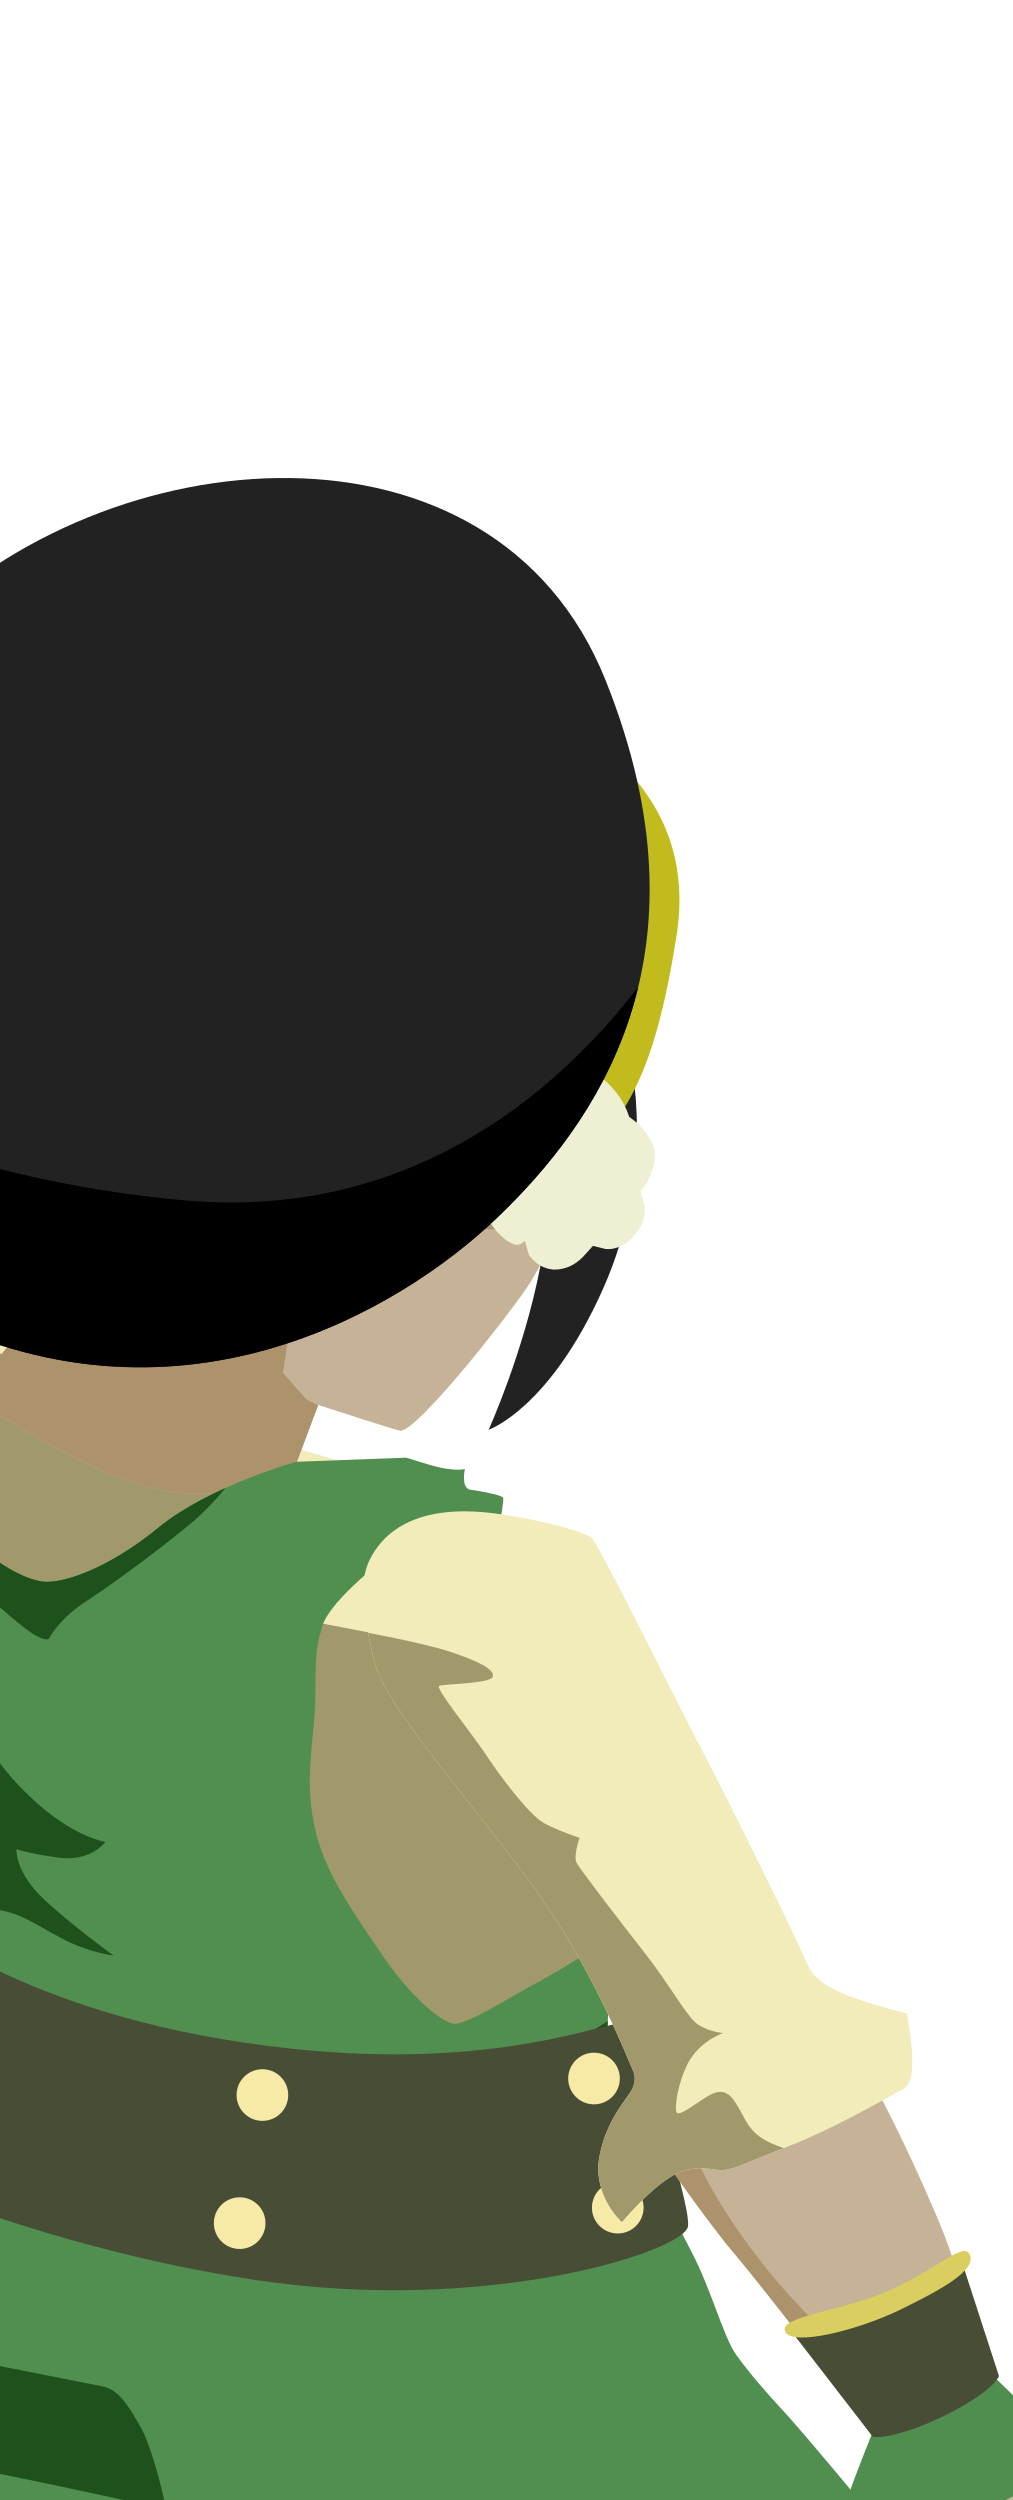
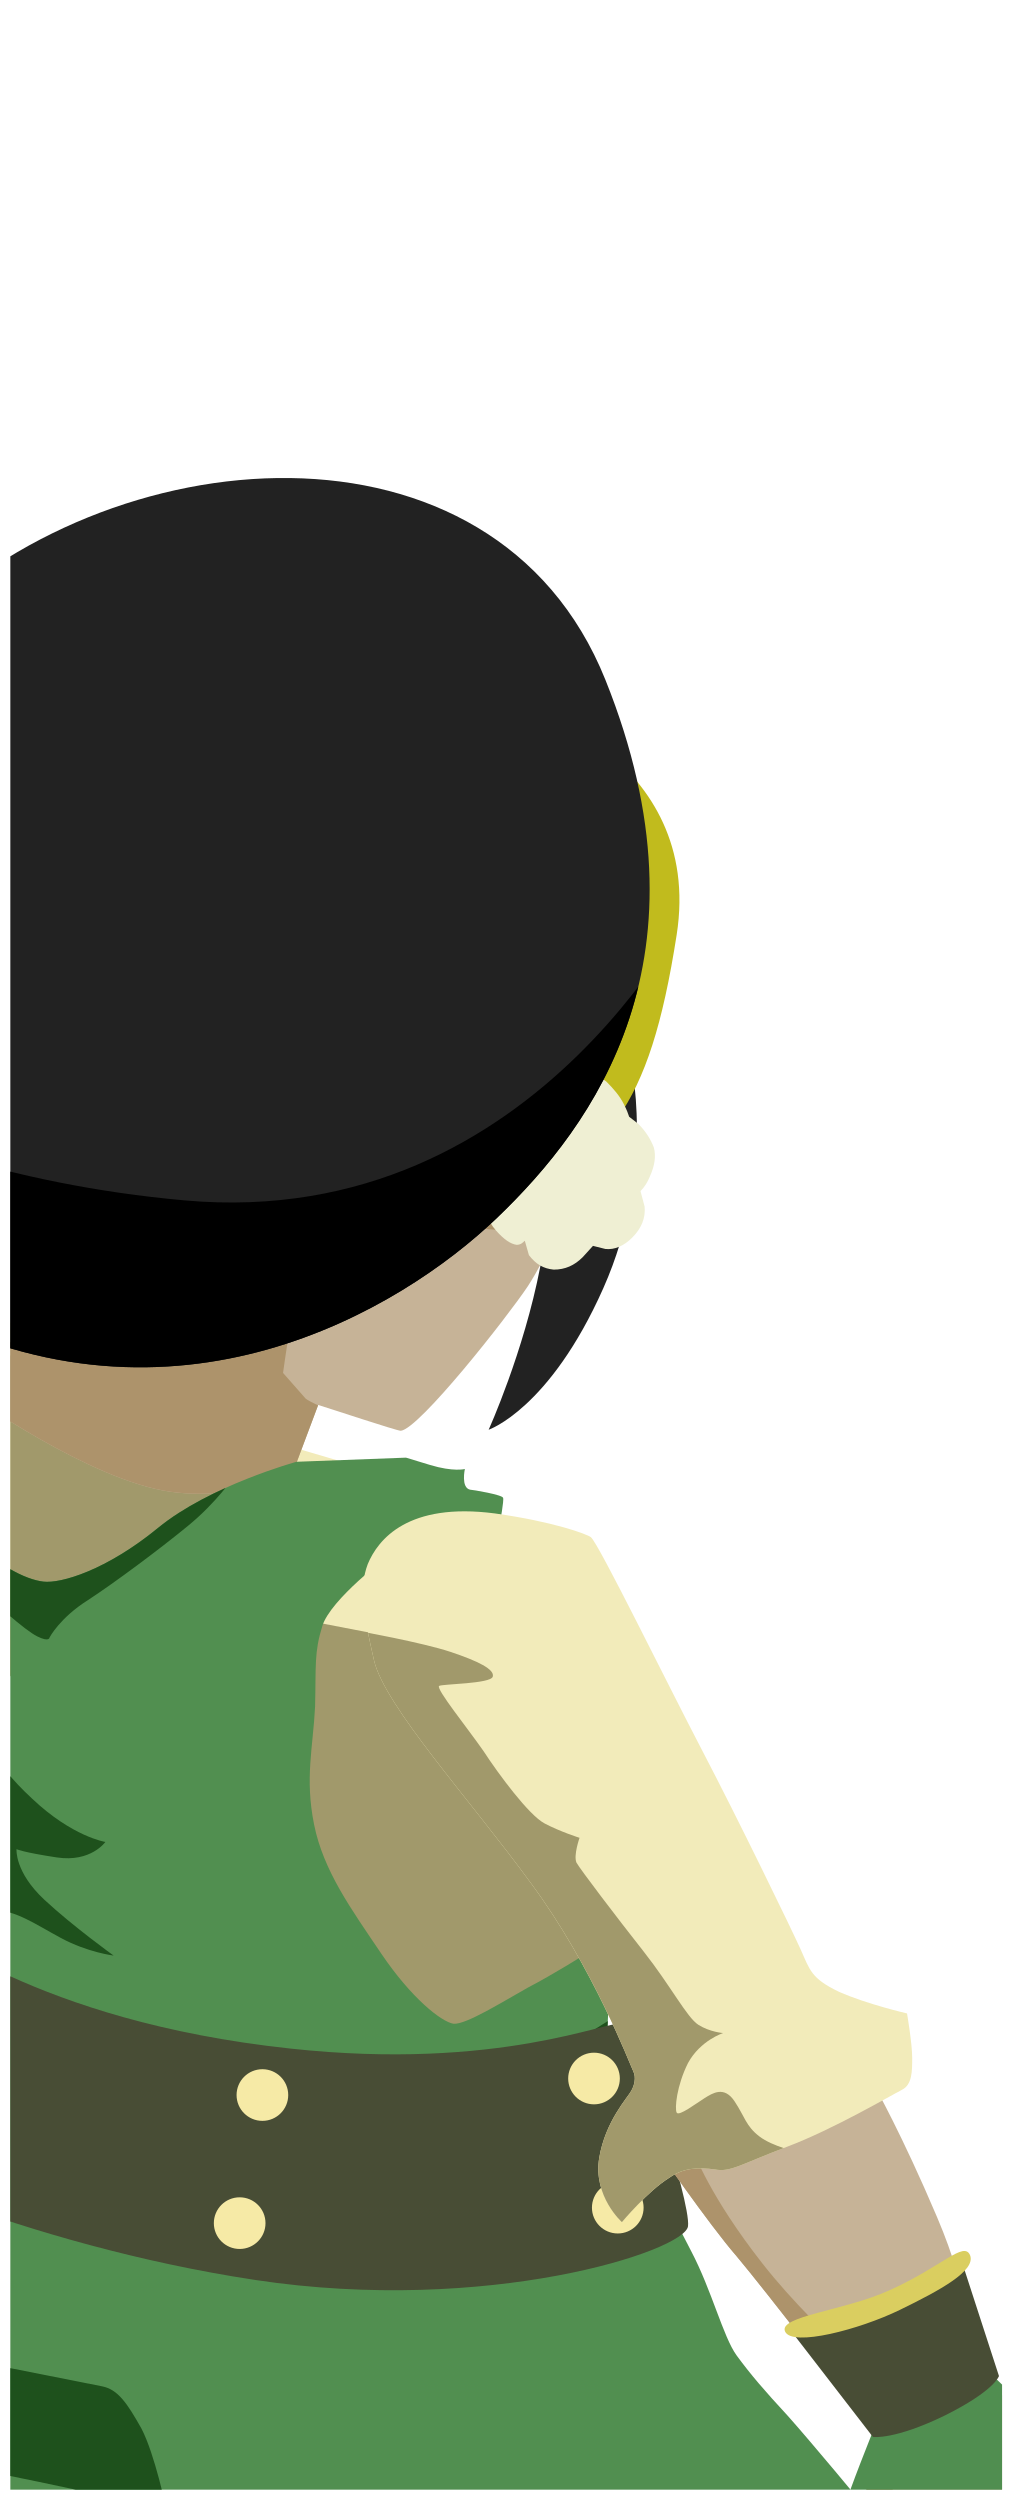
<svg xmlns="http://www.w3.org/2000/svg" xmlns:xlink="http://www.w3.org/1999/xlink" version="1.1" id="Layer_2" x="0px" y="0px" viewBox="0 0 98 242" style="enable-background:new 0 0 98 242;" xml:space="preserve">
  <style type="text/css">
- 	.st0{fill:#C5B297;}
- 	.st1{clip-path:url(#XMLID_6_);fill:#AD936B;}
- 	.st2{clip-path:url(#XMLID_11_);fill:#A1996B;}
- 	.st3{fill:#222222;}
- 	.st4{clip-path:url(#XMLID_12_);fill:#AD936B;}
- 	.st5{fill:#C1BB1D;}
- 	.st6{fill:#EFEFD3;}
- 	.st7{clip-path:url(#XMLID_13_);}
- 	.st8{clip-path:url(#XMLID_14_);fill:#1E511C;}
- 	.st9{fill:#484D35;}
- 	.st10{fill:#F6EAA6;}
- 	.st11{clip-path:url(#XMLID_15_);fill:#AD936B;}
- 	.st12{fill:#508E50;}
- 	.st13{fill:#DACE60;}
- 	.st14{clip-path:url(#XMLID_16_);fill:#A1996B;}
- 	.st15{clip-path:url(#XMLID_17_);fill:#AD936B;}
+ 	.st0{clip-path:url(#XMLID_11_);fill:#C5B297;}
+ 	.st1{clip-path:url(#XMLID_11_);}
+ 	.st2{clip-path:url(#XMLID_12_);fill:#AD936B;}
+ 	.st3{clip-path:url(#XMLID_13_);fill:#A1996B;}
+ 	.st4{fill:#222222;}
+ 	.st5{clip-path:url(#XMLID_14_);fill:#AD936B;}
+ 	.st6{fill:#C1BB1D;}
+ 	.st7{fill:#EFEFD3;}
+ 	.st8{clip-path:url(#XMLID_15_);}
+ 	.st9{clip-path:url(#XMLID_16_);fill:#1E511C;}
+ 	.st10{clip-path:url(#XMLID_11_);fill:#484D35;}
+ 	.st11{fill:#F6EAA6;}
+ 	.st12{clip-path:url(#XMLID_17_);fill:#AD936B;}
+ 	.st13{fill:#508E50;}
+ 	.st14{fill:#484D35;}
+ 	.st15{fill:#DACE60;}
+ 	.st16{clip-path:url(#XMLID_18_);fill:#A1996B;}
+ 	.st17{clip-path:url(#XMLID_19_);fill:#AD936B;}
</style>
-   <polygon id="legs" class="st0" points="-43.4,269 -51.1,278.1 29.8,293.5 39,287.8 24,266.1 " />
-   <g id="arm-l">
+   <g>
    <defs>
-       <path id="XMLID_4_" d="M-44.9,150.4c0,0-5.3,2.3-13.5,7.2c-8.2,5-21.9,13.8-25.9,17c-5.7,4.6,16.1,3.1,16.1,3.1s1.8-1.7,8.9-4.1    s16-5,20.1-7.2C-35,164.3-44.9,150.4-44.9,150.4z" />
+       <rect id="XMLID_1_" x="1" y="1" width="96" height="240" />
    </defs>
-     <use xlink:href="#XMLID_4_" style="overflow:visible;fill:#C6B397;" />
-     <clipPath id="XMLID_6_">
-       <use xlink:href="#XMLID_4_" style="overflow:visible;" />
+     <clipPath id="XMLID_11_">
+       <use xlink:href="#XMLID_1_" style="overflow:visible;" />
    </clipPath>
-     <path id="shadow_4_" class="st1" d="M-89.6,188c0,0,8,1.8,9.7,2.2s2.1,0.5,2.2,0.5s0.5-1.4,0.5-1.4s2.1,2.2,3.5,3.7   s1.6,1.8,1.6,1.8l3.3,1.5l-1.1,4.3l-22.9-5.7L-89.6,188z" />
-   </g>
-   <g id="shirt">
-     <defs>
-       <path id="XMLID_3_" d="M-12.7,129.4c0,0-2.4-1-5.7,1.7c-3.3,2.8-12.2,9.6-15.3,11.9c-3.1,2.3-4.9,3.8-6.2,3.5s-3.5-0.7-3.5-0.7    s-1.6,0.5-2.8,6.3s-0.3,8.7,1.7,11.7c2.1,3,3.1,2.7,5,4.2c2.4,1.9,7.1,2.7,7.1,2.7l1.2-4.6c0,0-0.9-0.9-0.5-1.4    c0.3-0.5,3.7-1.7,3.7-1.7s-1-0.1-0.3-2.4c0.7-2.2,6-4.2,8.1-5.1c2.2-0.9,12.1-3.9,12.1-3.9L39,206.5l17.4-12.9l3.2-9.8l-13.2-38.4    L27,139.7c0,0-33.1-15-33.3-14.8C-6.4,125.2-12.7,129.4-12.7,129.4z" />
-     </defs>
-     <use xlink:href="#XMLID_3_" style="overflow:visible;fill:#F2EBBA;" />
-     <clipPath id="XMLID_11_">
-       <use xlink:href="#XMLID_3_" style="overflow:visible;" />
-     </clipPath>
-     <path id="shadow_3_" class="st2" d="M-18.2,143.7l-5.3-1.5c0,0-0.3-0.9,0.4-1.8c-2.2-0.2-5.2,1-9.7,3.9s-6.5,4.3-7.3,8.4   c-0.4-0.4-0.4-1.5-0.4-1.5s-2.2-0.9-2.5,0.4c-0.3,1.4,0.7,2.9,1.2,4.5c0.5,1.7,0.5,2.5,0.5,2.5s-1.5,0.3-3.1-1.1s-3.2-3.8-3.2-3.8   l-0.6,8.9l-0.6,9.4l22,3.4l81.5,28.7l5.8-16.2l-24.4-29.8l-8.3-1.6l-0.6-16.3L9,132.8l-19.1-3.8L-18.2,143.7z" />
-   </g>
-   <g id="head_1_">
-     <path class="st3" d="M61,102.5c0,0,2.6,10.5-2.6,22.2s-11.1,13.7-11.1,13.7s3.4-7.5,5-15.8s0.5-14.9,0.5-14.9L61,102.5z" />
-     <g id="face">
+     <polygon id="legs" class="st0" points="-43.4,269 -51.1,278.1 29.8,293.5 39,287.8 24,266.1  " />
+     <g id="arm-l" class="st1">
      <defs>
-         <path id="XMLID_2_" d="M54.1,118.4c0,0-1,3-3,6.1c-2,3-10.5,13.8-12.3,14c-0.4,0-7-2.2-8-2.5l-2.1,5.6c0,0-4.4,3.9-12.2,2.8     c-7.8-1.1-19.3-9.3-19.3-9.3l18.9-25.5l28.1-7.6l8.4,5.8L54.1,118.4z" />
+         <path id="XMLID_4_" d="M-44.9,150.4c0,0-5.3,2.3-13.5,7.2c-8.2,5-21.9,13.8-25.9,17c-5.7,4.6,16.1,3.1,16.1,3.1s1.8-1.7,8.9-4.1     s16-5,20.1-7.2C-35,164.3-44.9,150.4-44.9,150.4z" />
      </defs>
-       <use xlink:href="#XMLID_2_" style="overflow:visible;fill:#C6B397;" />
+       <use xlink:href="#XMLID_4_" style="overflow:visible;fill:#C6B397;" />
      <clipPath id="XMLID_12_">
-         <use xlink:href="#XMLID_2_" style="overflow:visible;" />
+         <use xlink:href="#XMLID_4_" style="overflow:visible;" />
      </clipPath>
-       <path id="shadow_2_" class="st4" d="M51.8,117.9c0,0-1.8,1.6-5.1,1c-3.3-0.6-5.1-1-5.1-1s0.7-1.7,0.9-2.4c-2,0.3-5.7,2.4-5.7,2.4    l2.2-7l-5,4.7c0,0-3.4,2.4-4.5,6.1c-1.1,3.7-2.1,11.2-2.1,11.2l2.2,2.5c0,0,1.1,0.8,4.1,1.7c3,1,5.6,1.9,5.6,1.9l-2.5,2.9    l-20.9,6.6l-25.1-16.1l28.7-18.1l24.8-14.5l11.5,6.6l0.6,10.7L51.8,117.9z" />
+       <path id="shadow_4_" class="st2" d="M-89.6,188c0,0,8,1.8,9.7,2.2s2.1,0.5,2.2,0.5s0.5-1.4,0.5-1.4s2.1,2.2,3.5,3.7    s1.6,1.8,1.6,1.8l3.3,1.5l-1.1,4.3l-22.9-5.7L-89.6,188z" />
    </g>
-     <path class="st5" d="M49.8,67.8c0,0,18.4,5.4,15.7,22.7s-6.7,20.9-17.5,27.4S49.8,67.8,49.8,67.8z" />
-     <path class="st6" d="M55.3,105c-0.5-0.2-1.1-0.4-1.7-0.4c-0.7,0.1-1.2,0.3-1.3,0.8c-0.2,0.2-0.2,0.4-0.2,0.7   c-0.3-0.1-0.7-0.1-1.1-0.1c-0.6,0.1-1.2,0.4-1.6,0.9c-0.3,0.4-0.5,0.9-0.5,1.5c0,0.4,0.1,0.7,0.2,0.9c-0.2-0.1-0.5-0.1-0.7-0.2   c-0.5,0.1-0.8,0.5-1,1.2c-0.3,1.1-0.2,2.4,0.3,3.7l-0.7,1.6c-0.2,1.4,0.2,2.6,1,3.5c0.8,0.9,1.4,1.3,2,1.4c0.4,0,0.6-0.2,0.8-0.4   l0.4,1.4c0.7,0.9,1.4,1.3,2.4,1.4c1.1,0,2-0.4,2.8-1.2l1-1.1l1.2,0.3c0.9,0.1,1.8-0.3,2.6-1.1c0.9-0.9,1.3-1.9,1.2-3l-0.4-1.5   c0.4-0.4,0.7-0.9,0.9-1.4c0.5-1.1,0.6-2,0.4-2.8c-0.3-0.8-0.8-1.6-1.5-2.3l-0.9-0.7c-0.1-0.3-0.2-0.6-0.5-1.2   c-0.4-0.8-1-1.5-1.7-2.2c-0.6-0.5-1.2-0.5-1.8,0c-0.4,0.2-0.7,0.4-0.9,0.7C55.9,105.4,55.7,105.2,55.3,105z" />
-     <g>
+     <g id="shirt" class="st1">
      <defs>
-         <path id="XMLID_5_" d="M-8.2,61.1c-20.7,21.1-24.9,52.6,0.1,65.7s46.8,0.1,56.2-8.9s21.3-25.2,10.5-52.1S10.3,42.2-8.2,61.1z" />
+         <path id="XMLID_3_" d="M-12.7,129.4c0,0-2.4-1-5.7,1.7c-3.3,2.8-12.2,9.6-15.3,11.9c-3.1,2.3-4.9,3.8-6.2,3.5s-3.5-0.7-3.5-0.7     s-1.6,0.5-2.8,6.3s-0.3,8.7,1.7,11.7c2.1,3,3.1,2.7,5,4.2c2.4,1.9,7.1,2.7,7.1,2.7l1.2-4.6c0,0-0.9-0.9-0.5-1.4     c0.3-0.5,3.7-1.7,3.7-1.7s-1-0.1-0.3-2.4c0.7-2.2,6-4.2,8.1-5.1c2.2-0.9,12.1-3.9,12.1-3.9L39,206.5l17.4-12.9l3.2-9.8     l-13.2-38.4L27,139.7c0,0-33.1-15-33.3-14.8C-6.4,125.2-12.7,129.4-12.7,129.4z" />
      </defs>
-       <use xlink:href="#XMLID_5_" style="overflow:visible;fill:#222222;" />
+       <use xlink:href="#XMLID_3_" style="overflow:visible;fill:#F2EBBA;" />
      <clipPath id="XMLID_13_">
-         <use xlink:href="#XMLID_5_" style="overflow:visible;" />
+         <use xlink:href="#XMLID_3_" style="overflow:visible;" />
      </clipPath>
-       <path class="st7" d="M67.9,85.8c0,0-15.3,33.5-50,30.4c-34.7-3.1-53-20.1-53-20.1l-5.1,29.9l102.4,28.2L67.9,85.8z" />
+       <path id="shadow_3_" class="st3" d="M-18.2,143.7l-5.3-1.5c0,0-0.3-0.9,0.4-1.8c-2.2-0.2-5.2,1-9.7,3.9s-6.5,4.3-7.3,8.4    c-0.4-0.4-0.4-1.5-0.4-1.5s-2.2-0.9-2.5,0.4c-0.3,1.4,0.7,2.9,1.2,4.5c0.5,1.7,0.5,2.5,0.5,2.5s-1.5,0.3-3.1-1.1s-3.2-3.8-3.2-3.8    l-0.6,8.9l-0.6,9.4l22,3.4l81.5,28.7l5.8-16.2l-24.4-29.8l-8.3-1.6l-0.6-16.3L9,132.8l-19.1-3.8L-18.2,143.7z" />
+     </g>
+     <g id="head_1_" class="st1">
+       <path class="st4" d="M61,102.5c0,0,2.6,10.5-2.6,22.2s-11.1,13.7-11.1,13.7s3.4-7.5,5-15.8s0.5-14.9,0.5-14.9L61,102.5z" />
+       <g id="face">
+         <defs>
+           <path id="XMLID_2_" d="M54.1,118.4c0,0-1,3-3,6.1c-2,3-10.5,13.8-12.3,14c-0.4,0-7-2.2-8-2.5l-2.1,5.6c0,0-4.4,3.9-12.2,2.8      c-7.8-1.1-19.3-9.3-19.3-9.3l18.9-25.5l28.1-7.6l8.4,5.8L54.1,118.4z" />
+         </defs>
+         <use xlink:href="#XMLID_2_" style="overflow:visible;fill:#C6B397;" />
+         <clipPath id="XMLID_14_">
+           <use xlink:href="#XMLID_2_" style="overflow:visible;" />
+         </clipPath>
+         <path id="shadow_2_" class="st5" d="M51.8,117.9c0,0-1.8,1.6-5.1,1c-3.3-0.6-5.1-1-5.1-1s0.7-1.7,0.9-2.4c-2,0.3-5.7,2.4-5.7,2.4     l2.2-7l-5,4.7c0,0-3.4,2.4-4.5,6.1c-1.1,3.7-2.1,11.2-2.1,11.2l2.2,2.5c0,0,1.1,0.8,4.1,1.7c3,1,5.6,1.9,5.6,1.9l-2.5,2.9     l-20.9,6.6l-25.1-16.1l28.7-18.1l24.8-14.5l11.5,6.6l0.6,10.7L51.8,117.9z" />
+       </g>
+       <path class="st6" d="M49.8,67.8c0,0,18.4,5.4,15.7,22.7s-6.7,20.9-17.5,27.4S49.8,67.8,49.8,67.8z" />
+       <path class="st7" d="M55.3,105c-0.5-0.2-1.1-0.4-1.7-0.4c-0.7,0.1-1.2,0.3-1.3,0.8c-0.2,0.2-0.2,0.4-0.2,0.7    c-0.3-0.1-0.7-0.1-1.1-0.1c-0.6,0.1-1.2,0.4-1.6,0.9c-0.3,0.4-0.5,0.9-0.5,1.5c0,0.4,0.1,0.7,0.2,0.9c-0.2-0.1-0.5-0.1-0.7-0.2    c-0.5,0.1-0.8,0.5-1,1.2c-0.3,1.1-0.2,2.4,0.3,3.7l-0.7,1.6c-0.2,1.4,0.2,2.6,1,3.5c0.8,0.9,1.4,1.3,2,1.4c0.4,0,0.6-0.2,0.8-0.4    l0.4,1.4c0.7,0.9,1.4,1.3,2.4,1.4c1.1,0,2-0.4,2.8-1.2l1-1.1l1.2,0.3c0.9,0.1,1.8-0.3,2.6-1.1c0.9-0.9,1.3-1.9,1.2-3l-0.4-1.5    c0.4-0.4,0.7-0.9,0.9-1.4c0.5-1.1,0.6-2,0.4-2.8c-0.3-0.8-0.8-1.6-1.5-2.3l-0.9-0.7c-0.1-0.3-0.2-0.6-0.5-1.2    c-0.4-0.8-1-1.5-1.7-2.2c-0.6-0.5-1.2-0.5-1.8,0c-0.4,0.2-0.7,0.4-0.9,0.7C55.9,105.4,55.7,105.2,55.3,105z" />
+       <g>
+         <defs>
+           <path id="XMLID_5_" d="M-8.2,61.1c-20.7,21.1-24.9,52.6,0.1,65.7s46.8,0.1,56.2-8.9s21.3-25.2,10.5-52.1S10.3,42.2-8.2,61.1z" />
+         </defs>
+         <use xlink:href="#XMLID_5_" style="overflow:visible;fill:#222222;" />
+         <clipPath id="XMLID_15_">
+           <use xlink:href="#XMLID_5_" style="overflow:visible;" />
+         </clipPath>
+         <path class="st8" d="M67.9,85.8c0,0-15.3,33.5-50,30.4c-34.7-3.1-53-20.1-53-20.1l-5.1,29.9l102.4,28.2L67.9,85.8z" />
+       </g>
+     </g>
+     <g id="overalls" class="st1">
+       <defs>
+         <path id="XMLID_9_" d="M-14.4,130.1c0,0-2.6,6.6-3.4,8.8c-0.9,2.3-1.6,4.2-1.1,4.8s3.6,5.4,6.7,10.8s5,9.8,6.2,16.9     c1.3,7.1,0.9,8.3-0.1,13.1c-0.3,1.2-0.9,6.7-4.7,13c-1,1.7-3.5,10.7-4.6,12.5c-1.8,3-5,8.9-7.2,12.2c-2.5,3.8,0.7,6.3-2,9.9     c-9.7,13-18.8,16.4-21.3,17.7c-2.5,1.3-2.6,3.4-4.6,5.6c-2,2.2-2.9,3.7-4.4,4.4c2.7,2.3,8.1,7.5,11.3,11c3.2,3.5,5.8,7.6,5.8,7.6     l40,8c0,0,7.9-3.9,13.7-7.5s7.5-4.8,8.8-6.4c1.7,1.6,2.6,2.8,3.5,4.6c0.9,1.8,0.7,3.7,1.3,4.5c0.6,0.8,2,0.7,4.8,4.4     c2.8,3.7,7.8,9.8,7.8,9.8l10,1.7c0,0,9.5-1.7,16.3-2.6s8.9-0.8,9.6-1.2c0.7-0.5,4.7-5.5,11.5-10.2c6.7-4.7,9.5-5.6,13-5.3     c-1.5-6-8.6-18.3-8.6-18.3l-10.4-17.5c0,0-4.8-5.8-7.2-8.5c-2.4-2.6-3.6-4-5-5.9c-1.3-1.8-2.4-6.3-4.4-10.1s-4.8-9.8-4.8-9.8     l-1.7-3.5c0,0-0.3-1.1-0.7-1.5c-0.4-0.5-1.1-0.5-1.1-0.8c-0.1-0.3,0.4-10.1,0.4-10.1l-2.4-3c0,0-3,1.9-5.5,3.2     c-2.5,1.4-6,3.6-7.2,3.5c-1.2-0.2-4.1-2.5-7-6.8c-2.9-4.3-5.6-8-6.5-12.5c-0.9-4.5-0.1-7.4,0.1-11.4c0.1-4-0.1-5.2,0.7-7.8     c0.8-2.6,6.4-6.8,6.4-6.8l10.8-3.2c0,0,0.4-2.2,0.3-2.4c0-0.3-3-0.8-3.2-0.8c-0.9-0.2-0.5-2-0.5-2s-1.1,0.3-3.4-0.4     c-2.3-0.7-2.3-0.7-2.3-0.7l-10.6,0.4c0,0-8.4,2.3-13.4,6.4s-9.4,5.4-11.1,5.2s-4.5-1.5-8.4-5.3c-3.9-3.8-5.7-5.5-5.1-9     c0.7-3.5,2.9-3.7,2.9-3.7l4.5-2.9l-7.4-2.5L-14.4,130.1z" />
+       </defs>
+       <use xlink:href="#XMLID_9_" style="overflow:visible;fill:#518F50;" />
+       <clipPath id="XMLID_16_">
+         <use xlink:href="#XMLID_9_" style="overflow:visible;" />
+       </clipPath>
+       <path id="shadow_12_" class="st9" d="M-16.7,132.9c0,0,2.3,3.9,3.3,5.9s2.1,4.5,2.4,4.8c0.3,0.3,0.7,0.4,1.4,1.2s2.6,4.3,5.9,7.4    c3.3,3.1,6.1,5.6,7.3,6.2c1.2,0.6,1.2,0.1,1.2,0.1s1-1.9,3.7-3.6c2.6-1.7,6.9-4.9,9.7-7.2c2.8-2.3,4.4-4.7,4.4-4.7l0.3-9    l-39.3-9.4L-16.7,132.9z" />
+       <path id="shadow_11_" class="st9" d="M-12.8,155.3c0,0,3.3,1.9,7.4,7.4c4.1,5.5,4.5,7.7,8.5,11.4c3.9,3.7,7.1,4.2,7.1,4.2    s-1.4,2-4.7,1.5c-3.3-0.5-3.9-0.8-3.9-0.8s-0.2,2.2,2.7,4.9c2.8,2.6,6.7,5.4,6.7,5.4s-2.5-0.3-5.1-1.7s-4.2-2.6-6.7-2.8    s-4.6,0.6-4.6,0.6l-4-4.6L-12.8,155.3z" />
+       <path id="shadow_10_" class="st9" d="M59.7,195.1c0,0-6.7,4.2-8.3,5.2c-1.6,1.1-2.6,2.1-4,3.5s-4.1,4.1-9.8,6.9s-8.8,3.8-10.8,3.5    s-8.5-5-8.5-5s4.8,4.8,9.9,6.8c5.1,2,12.5,3.8,13.4,4c0.9,0.2,0.9-0.4,2.2-1.7c1.3-1.3,4.9-4.1,9.1-6.2s6.7-3.7,6.7-3.7l5.9-4.7    L59.7,195.1z" />
+       <path id="shadow_9_" class="st9" d="M-1.2,228.8c0,0,9.6,1.9,11.1,2.2c1.5,0.3,2.4,1.6,3.8,4.1c1.3,2.5,2.4,7.8,2.4,7.8    s-18.2-4-18.4-3.8c-0.2,0.3-0.9,3-0.6,6c0.3,3,1.6,6.2,1.6,6.2s-3.5,0.1-7.6,1.7s-5.2,3.5-4.8,4.1c0.4,0.6,3.2,1.6,9.2,2.9    s14.4,1,14.4,1s-0.3,1.7-0.2,2c0.2,0.3,0.9,1,4.8,1.2c3.8,0.2,8.6-0.8,15.1,0.8c6.5,1.5,9,5.4,9.4,10c0.4,4.6,1.5,9.3,2.5,9.7    c1,0.4,8.9-1.6,13.2-2.7s7.6-2.1,10.1-3.3c-0.9,5.8-3,16.7-2.8,16.8c0.2,0,4.4-3.8,12.9-6.9c8.5-3.1,16-4.6,16-4.6L78,303.9    l-91.8-14l0.9-7c0,0,0.6-3.2-3.4-6.8c-4-3.6-5.4-4.1-7.7-6.6c-2.3-2.5-2.5-3.5-2.5-3.5s1.5-1.9,6.7-1.4s5.6,0.7,5.7,0.4    c0.1-0.3-0.5-0.9-0.6-1.5s0-1.1,0-1.1s-2.7-0.9-3.6-1c-0.9-0.1-6.4,2.4-12.4,0.7c-5.9-1.7-7.4-3.9-8.6-5.4c-1.2-1.5-2.1-2.9-2.6-3    c-0.4-0.1-1.5,1.7-4.3,4.5c-2.7,2.8-5,4.2-5,4.2s0.9-3.2,0.5-4.2s-2.1-2.1-2.1-2.1l24.8-33.8L-1.2,228.8z" />
+     </g>
+     <path id="belt" class="st10" d="M-8,186.8c-0.4,0.3-8.7,19.4-8.8,20.5c-0.1,1.1,19,10,41.5,13.4s41.6-2.8,41.9-5.2   s-5.2-19.2-6.4-19.6c-1.2-0.4-11.9,4.6-32.1,2.4C3,195.6-7,186.2-8,186.8z" />
+     <g id="studs" class="st1">
+       <circle class="st11" cx="59.8" cy="213.7" r="2.5" />
+       <circle class="st11" cx="-5.1" cy="194.3" r="2.5" />
+       <circle class="st11" cx="-9.4" cy="205" r="2.5" />
+       <circle class="st11" cx="25.4" cy="202.8" r="2.5" />
+       <circle class="st11" cx="23.2" cy="215.2" r="2.5" />
+       <circle class="st11" cx="57.5" cy="201.2" r="2.5" />
+     </g>
+     <g id="arm" class="st1">
+       <defs>
+         <path id="XMLID_8_" d="M84.7,202c0,0,2.6,4.6,6,12.6c3.4,8,2.2,9.8,5.1,15c2.9,5.1,5.8,13.1,6.9,16.5c1,3.4,1.3,5.5,0.5,5.7     c-0.8,0.3-1.8-0.4-3,0.6s-4.1,3-6.6,4c-2.4,1-2.9,1.6-5.6,0.8s-4.5-1.3-5.5-1.8c-1-0.5-0.9-1.1,0-2c0.9-0.9,1.6-2.4,1.8-4     c0.2-1.6-1.8-3.4-1.4-5.3c0.4-2,2.3-6.5,2.4-7.2c0.1-0.7,0.2-0.7-0.7-1.7S74,221.6,71.3,218.4c-2.7-3.1-8-10.8-8-10.8L84.7,202z" />
+       </defs>
+       <use xlink:href="#XMLID_8_" style="overflow:visible;fill:#C6B397;" />
+       <clipPath id="XMLID_17_">
+         <use xlink:href="#XMLID_8_" style="overflow:visible;" />
+       </clipPath>
+       <path id="shadow_8_" class="st12" d="M67.2,208.4c0,0,1.5,4.2,6.6,10.7c5.7,7.3,15,14.6,15,14.6s-1.6,6.5-2.2,7.1    c-0.6,0.7-4.7,2.7-4.7,2.7l-20.3-32.8L67.2,208.4z" />
+     </g>
+     <g id="breacelet-r" class="st1">
+       <path class="st13" d="M84.6,235.1c0,0-2.5,6.2-2.8,7.5c-0.3,1.3,1.9,2.7,8.2,1.7s7.4-2.7,10.8-3.9c3.5-1.2,2.9-3.1,2.9-3.1    l-8.8-8.5L84.6,235.1z" />
+       <path class="st14" d="M86,222.9c-4.6,2.2-9.3,2.9-9.3,2.9l7.8,10.1c0,0,2.1,0.3,7-2.1c4.8-2.4,5.2-3.8,5.2-3.8L93,218.6    C93,218.6,90.6,220.6,86,222.9z" />
+       <path class="st15" d="M86.1,221.7c-4.4,2-10.8,2.5-10.1,4s7.2-0.2,11.1-2.1s7.4-3.8,6.8-5.3C93.3,216.9,91.2,219.4,86.1,221.7z" />
+     </g>
+     <g id="sleeve" class="st1">
+       <defs>
+         <path id="XMLID_7_" d="M57.2,148.8c0.8,0.7,7.4,14.2,10.8,20.7c3.4,6.5,8.6,17.2,9.5,19.2c0.9,2,1,2.8,3.7,4.1     c2.7,1.2,6.6,2.1,6.6,2.1s0.5,2.9,0.5,4.3c0,1.3,0,2.6-1,3.1c-1,0.5-6.6,3.8-11.1,5.5c-4.5,1.7-5.5,2.5-7,2.2     c-1.5-0.2-3-0.2-4.4,0.8c-2.1,1.3-4.6,4.3-4.6,4.3s-2.8-2.5-2.2-6.2c0.6-3.6,2.8-5.9,3.1-6.5c0.3-0.5,0.5-1.3,0.2-1.9     c-0.3-0.6-3.9-10.1-9.9-18.2c-5.9-8.1-14.2-17.2-15.2-21.6c-1-4.4-1.5-6.9-0.6-9.3c1-2.4,3.9-6,12.3-4.9     C53.6,147.3,56.8,148.5,57.2,148.8z" />
+       </defs>
+       <use xlink:href="#XMLID_7_" style="overflow:visible;fill:#F2EBBA;" />
+       <clipPath id="XMLID_18_">
+         <use xlink:href="#XMLID_7_" style="overflow:visible;" />
+       </clipPath>
+       <path id="shadow_7_" class="st16" d="M34.8,157.9c0,0,6.1,1.1,8.8,2c2.7,0.9,4.3,1.7,4.1,2.4c-0.2,0.7-4.9,0.7-5.2,0.9    c-0.3,0.3,2.7,4,4.3,6.3c1.5,2.3,4.4,6.2,5.9,7c1.5,0.8,3.4,1.4,3.4,1.4s-0.6,1.7-0.3,2.4c0.4,0.7,3.9,5.3,6.5,8.6    c2.6,3.3,4.2,6.4,5.3,7.1s2.4,0.8,2.4,0.8s-2.2,0.7-3.4,2.9c-1.1,2.2-1.3,4.4-1.1,4.8c0.2,0.4,1.9-0.9,2.7-1.4    c0.8-0.5,1.9-1.2,2.9,0.3c1,1.5,1.1,2.4,2.4,3.4c1.3,1,3.7,1.5,3.7,1.5l-7.1,10l-15.1-3.6l-25.8-57.1L34.8,157.9z" />
+     </g>
+     <g id="hand-l" class="st1">
+       <defs>
+         <path id="XMLID_10_" d="M-84.2,174.7c-5.7,4.6-6.6,12-6.5,12.4c0.2,0.4,1.3,0.4,1.7,0.8c0.3,0.4,3.1,4.2,3.4,4.7     c0.3,0.6,1.2,0.7,2.2,0.6c1-0.1,1.7-0.2,2.8,0.1c1.1,0.3,1.9,0.6,3.8,1.7c1.8,1.1,5.8,3.4,5.8,3.4s0.8-1.5,0.4-2     c-0.4-0.5-1.8-1.4-1.7-1.9c0.1-0.4,2-5.4,2.8-7s2.1-4.7,2.3-6c0.3-1.3-1-3.8-1-3.8S-80.3,171.4-84.2,174.7z" />
+       </defs>
+       <use xlink:href="#XMLID_10_" style="overflow:visible;fill:#C6B397;" />
+       <clipPath id="XMLID_19_">
+         <use xlink:href="#XMLID_10_" style="overflow:visible;" />
+       </clipPath>
+       <path id="shadow_13_" class="st17" d="M-89.6,188c0,0,8,1.8,9.7,2.2s2.1,0.5,2.2,0.5s0.5-1.4,0.5-1.4s2.1,2.2,3.5,3.7    s1.6,1.8,1.6,1.8l3.3,1.5l-1.1,4.3l-22.9-5.7L-89.6,188z" />
+     </g>
+     <g id="bracelet-l" class="st1">
+       <path class="st13" d="M-85.2,171.7l8.8-2.9l8.7,8.1c0,0,1.3,1.9,0.6,5.5c-0.8,3.6-1.5,4.5-1.5,4.5s-4.7-1.6-6.3-3.6    c-1.6-2-8.9-4.7-10.2-7S-85.2,171.7-85.2,171.7z" />
+       <path class="st14" d="M-77.5,168.8c0,0-1.5,3,2.4,6.3c3.9,3.3,7.7,2.7,7.7,2.7l10.3-4.4c0,0-3.6-0.8-6.5-5.5    c-3-4.8-1.7-6.5-1.7-6.5L-77.5,168.8z" />
+       <path class="st15" d="M-64.6,168.3c3.4,4.8,7.2,6.3,8.3,5.5c1.3-1-3.4-1.2-6.6-6.1c-3.2-4.9-1-7-2.2-7.1    C-66.7,160.5-67.4,164.3-64.6,168.3z" />
    </g>
  </g>
-   <g id="overalls">
-     <defs>
-       <path id="XMLID_9_" d="M-14.4,130.1c0,0-2.6,6.6-3.4,8.8c-0.9,2.3-1.6,4.2-1.1,4.8s3.6,5.4,6.7,10.8s5,9.8,6.2,16.9    c1.3,7.1,0.9,8.3-0.1,13.1c-0.3,1.2-0.9,6.7-4.7,13c-1,1.7-3.5,10.7-4.6,12.5c-1.8,3-5,8.9-7.2,12.2c-2.5,3.8,0.7,6.3-2,9.9    c-9.7,13-18.8,16.4-21.3,17.7c-2.5,1.3-2.6,3.4-4.6,5.6c-2,2.2-2.9,3.7-4.4,4.4c2.7,2.3,8.1,7.5,11.3,11c3.2,3.5,5.8,7.6,5.8,7.6    l40,8c0,0,7.9-3.9,13.7-7.5s7.5-4.8,8.8-6.4c1.7,1.6,2.6,2.8,3.5,4.6c0.9,1.8,0.7,3.7,1.3,4.5c0.6,0.8,2,0.7,4.8,4.4    c2.8,3.7,7.8,9.8,7.8,9.8l10,1.7c0,0,9.5-1.7,16.3-2.6s8.9-0.8,9.6-1.2c0.7-0.5,4.7-5.5,11.5-10.2c6.7-4.7,9.5-5.6,13-5.3    c-1.5-6-8.6-18.3-8.6-18.3l-10.4-17.5c0,0-4.8-5.8-7.2-8.5c-2.4-2.6-3.6-4-5-5.9c-1.3-1.8-2.4-6.3-4.4-10.1s-4.8-9.8-4.8-9.8    l-1.7-3.5c0,0-0.3-1.1-0.7-1.5c-0.4-0.5-1.1-0.5-1.1-0.8c-0.1-0.3,0.4-10.1,0.4-10.1l-2.4-3c0,0-3,1.9-5.5,3.2    c-2.5,1.4-6,3.6-7.2,3.5c-1.2-0.2-4.1-2.5-7-6.8c-2.9-4.3-5.6-8-6.5-12.5c-0.9-4.5-0.1-7.4,0.1-11.4c0.1-4-0.1-5.2,0.7-7.8    c0.8-2.6,6.4-6.8,6.4-6.8l10.8-3.2c0,0,0.4-2.2,0.3-2.4c0-0.3-3-0.8-3.2-0.8c-0.9-0.2-0.5-2-0.5-2s-1.1,0.3-3.4-0.4    c-2.3-0.7-2.3-0.7-2.3-0.7l-10.6,0.4c0,0-8.4,2.3-13.4,6.4s-9.4,5.4-11.1,5.2s-4.5-1.5-8.4-5.3c-3.9-3.8-5.7-5.5-5.1-9    c0.7-3.5,2.9-3.7,2.9-3.7l4.5-2.9l-7.4-2.5L-14.4,130.1z" />
-     </defs>
-     <use xlink:href="#XMLID_9_" style="overflow:visible;fill:#518F50;" />
-     <clipPath id="XMLID_14_">
-       <use xlink:href="#XMLID_9_" style="overflow:visible;" />
-     </clipPath>
-     <path id="shadow_12_" class="st8" d="M-16.7,132.9c0,0,2.3,3.9,3.3,5.9s2.1,4.5,2.4,4.8c0.3,0.3,0.7,0.4,1.4,1.2s2.6,4.3,5.9,7.4   c3.3,3.1,6.1,5.6,7.3,6.2c1.2,0.6,1.2,0.1,1.2,0.1s1-1.9,3.7-3.6c2.6-1.7,6.9-4.9,9.7-7.2c2.8-2.3,4.4-4.7,4.4-4.7l0.3-9l-39.3-9.4   L-16.7,132.9z" />
-     <path id="shadow_11_" class="st8" d="M-12.8,155.3c0,0,3.3,1.9,7.4,7.4c4.1,5.5,4.5,7.7,8.5,11.4c3.9,3.7,7.1,4.2,7.1,4.2   s-1.4,2-4.7,1.5c-3.3-0.5-3.9-0.8-3.9-0.8s-0.2,2.2,2.7,4.9c2.8,2.6,6.7,5.4,6.7,5.4s-2.5-0.3-5.1-1.7s-4.2-2.6-6.7-2.8   s-4.6,0.6-4.6,0.6l-4-4.6L-12.8,155.3z" />
-     <path id="shadow_10_" class="st8" d="M59.7,195.1c0,0-6.7,4.2-8.3,5.2c-1.6,1.1-2.6,2.1-4,3.5s-4.1,4.1-9.8,6.9s-8.8,3.8-10.8,3.5   s-8.5-5-8.5-5s4.8,4.8,9.9,6.8c5.1,2,12.5,3.8,13.4,4c0.9,0.2,0.9-0.4,2.2-1.7c1.3-1.3,4.9-4.1,9.1-6.2s6.7-3.7,6.7-3.7l5.9-4.7   L59.7,195.1z" />
-     <path id="shadow_9_" class="st8" d="M-1.2,228.8c0,0,9.6,1.9,11.1,2.2c1.5,0.3,2.4,1.6,3.8,4.1c1.3,2.5,2.4,7.8,2.4,7.8   s-18.2-4-18.4-3.8c-0.2,0.3-0.9,3-0.6,6c0.3,3,1.6,6.2,1.6,6.2s-3.5,0.1-7.6,1.7s-5.2,3.5-4.8,4.1c0.4,0.6,3.2,1.6,9.2,2.9   s14.4,1,14.4,1s-0.3,1.7-0.2,2c0.2,0.3,0.9,1,4.8,1.2c3.8,0.2,8.6-0.8,15.1,0.8c6.5,1.5,9,5.4,9.4,10c0.4,4.6,1.5,9.3,2.5,9.7   c1,0.4,8.9-1.6,13.2-2.7s7.6-2.1,10.1-3.3c-0.9,5.8-3,16.7-2.8,16.8c0.2,0,4.4-3.8,12.9-6.9c8.5-3.1,16-4.6,16-4.6L78,303.9   l-91.8-14l0.9-7c0,0,0.6-3.2-3.4-6.8c-4-3.6-5.4-4.1-7.7-6.6c-2.3-2.5-2.5-3.5-2.5-3.5s1.5-1.9,6.7-1.4s5.6,0.7,5.7,0.4   c0.1-0.3-0.5-0.9-0.6-1.5s0-1.1,0-1.1s-2.7-0.9-3.6-1c-0.9-0.1-6.4,2.4-12.4,0.7c-5.9-1.7-7.4-3.9-8.6-5.4c-1.2-1.5-2.1-2.9-2.6-3   c-0.4-0.1-1.5,1.7-4.3,4.5c-2.7,2.8-5,4.2-5,4.2s0.9-3.2,0.5-4.2s-2.1-2.1-2.1-2.1l24.8-33.8L-1.2,228.8z" />
-   </g>
-   <path id="belt" class="st9" d="M-8,186.8c-0.4,0.3-8.7,19.4-8.8,20.5c-0.1,1.1,19,10,41.5,13.4s41.6-2.8,41.9-5.2  s-5.2-19.2-6.4-19.6c-1.2-0.4-11.9,4.6-32.1,2.4C3,195.6-7,186.2-8,186.8z" />
-   <g id="studs">
-     <circle class="st10" cx="59.8" cy="213.7" r="2.5" />
-     <circle class="st10" cx="-5.1" cy="194.3" r="2.5" />
-     <circle class="st10" cx="-9.4" cy="205" r="2.5" />
-     <circle class="st10" cx="25.4" cy="202.8" r="2.5" />
-     <circle class="st10" cx="23.2" cy="215.2" r="2.5" />
-     <circle class="st10" cx="57.5" cy="201.2" r="2.5" />
-   </g>
-   <g id="arm">
-     <defs>
-       <path id="XMLID_8_" d="M84.7,202c0,0,2.6,4.6,6,12.6c3.4,8,2.2,9.8,5.1,15c2.9,5.1,5.8,13.1,6.9,16.5c1,3.4,1.3,5.5,0.5,5.7    c-0.8,0.3-1.8-0.4-3,0.6s-4.1,3-6.6,4c-2.4,1-2.9,1.6-5.6,0.8s-4.5-1.3-5.5-1.8c-1-0.5-0.9-1.1,0-2c0.9-0.9,1.6-2.4,1.8-4    c0.2-1.6-1.8-3.4-1.4-5.3c0.4-2,2.3-6.5,2.4-7.2c0.1-0.7,0.2-0.7-0.7-1.7S74,221.6,71.3,218.4c-2.7-3.1-8-10.8-8-10.8L84.7,202z" />
-     </defs>
-     <use xlink:href="#XMLID_8_" style="overflow:visible;fill:#C6B397;" />
-     <clipPath id="XMLID_15_">
-       <use xlink:href="#XMLID_8_" style="overflow:visible;" />
-     </clipPath>
-     <path id="shadow_8_" class="st11" d="M67.2,208.4c0,0,1.5,4.2,6.6,10.7c5.7,7.3,15,14.6,15,14.6s-1.6,6.5-2.2,7.1   c-0.6,0.7-4.7,2.7-4.7,2.7l-20.3-32.8L67.2,208.4z" />
-   </g>
-   <g id="breacelet-r">
-     <path class="st12" d="M84.6,235.1c0,0-2.5,6.2-2.8,7.5c-0.3,1.3,1.9,2.7,8.2,1.7s7.4-2.7,10.8-3.9c3.5-1.2,2.9-3.1,2.9-3.1   l-8.8-8.5L84.6,235.1z" />
-     <path class="st9" d="M86,222.9c-4.6,2.2-9.3,2.9-9.3,2.9l7.8,10.1c0,0,2.1,0.3,7-2.1c4.8-2.4,5.2-3.8,5.2-3.8L93,218.6   C93,218.6,90.6,220.6,86,222.9z" />
-     <path class="st13" d="M86.1,221.7c-4.4,2-10.8,2.5-10.1,4s7.2-0.2,11.1-2.1s7.4-3.8,6.8-5.3C93.3,216.9,91.2,219.4,86.1,221.7z" />
-   </g>
-   <g id="sleeve">
-     <defs>
-       <path id="XMLID_7_" d="M57.2,148.8c0.8,0.7,7.4,14.2,10.8,20.7c3.4,6.5,8.6,17.2,9.5,19.2c0.9,2,1,2.8,3.7,4.1    c2.7,1.2,6.6,2.1,6.6,2.1s0.5,2.9,0.5,4.3c0,1.3,0,2.6-1,3.1c-1,0.5-6.6,3.8-11.1,5.5c-4.5,1.7-5.5,2.5-7,2.2    c-1.5-0.2-3-0.2-4.4,0.8c-2.1,1.3-4.6,4.3-4.6,4.3s-2.8-2.5-2.2-6.2c0.6-3.6,2.8-5.9,3.1-6.5c0.3-0.5,0.5-1.3,0.2-1.9    c-0.3-0.6-3.9-10.1-9.9-18.2c-5.9-8.1-14.2-17.2-15.2-21.6c-1-4.4-1.5-6.9-0.6-9.3c1-2.4,3.9-6,12.3-4.9    C53.6,147.3,56.8,148.5,57.2,148.8z" />
-     </defs>
-     <use xlink:href="#XMLID_7_" style="overflow:visible;fill:#F2EBBA;" />
-     <clipPath id="XMLID_16_">
-       <use xlink:href="#XMLID_7_" style="overflow:visible;" />
-     </clipPath>
-     <path id="shadow_7_" class="st14" d="M34.8,157.9c0,0,6.1,1.1,8.8,2c2.7,0.9,4.3,1.7,4.1,2.4c-0.2,0.7-4.9,0.7-5.2,0.9   c-0.3,0.3,2.7,4,4.3,6.3c1.5,2.3,4.4,6.2,5.9,7c1.5,0.8,3.4,1.4,3.4,1.4s-0.6,1.7-0.3,2.4c0.4,0.7,3.9,5.3,6.5,8.6   c2.6,3.3,4.2,6.4,5.3,7.1s2.4,0.8,2.4,0.8s-2.2,0.7-3.4,2.9c-1.1,2.2-1.3,4.4-1.1,4.8c0.2,0.4,1.9-0.9,2.7-1.4   c0.8-0.5,1.9-1.2,2.9,0.3c1,1.5,1.1,2.4,2.4,3.4c1.3,1,3.7,1.5,3.7,1.5l-7.1,10l-15.1-3.6l-25.8-57.1L34.8,157.9z" />
-   </g>
-   <g id="hand-l">
-     <defs>
-       <path id="XMLID_10_" d="M-84.2,174.7c-5.7,4.6-6.6,12-6.5,12.4c0.2,0.4,1.3,0.4,1.7,0.8c0.3,0.4,3.1,4.2,3.4,4.7    c0.3,0.6,1.2,0.7,2.2,0.6c1-0.1,1.7-0.2,2.8,0.1c1.1,0.3,1.9,0.6,3.8,1.7c1.8,1.1,5.8,3.4,5.8,3.4s0.8-1.5,0.4-2    c-0.4-0.5-1.8-1.4-1.7-1.9c0.1-0.4,2-5.4,2.8-7s2.1-4.7,2.3-6c0.3-1.3-1-3.8-1-3.8S-80.3,171.4-84.2,174.7z" />
-     </defs>
-     <use xlink:href="#XMLID_10_" style="overflow:visible;fill:#C6B397;" />
-     <clipPath id="XMLID_17_">
-       <use xlink:href="#XMLID_10_" style="overflow:visible;" />
-     </clipPath>
-     <path id="shadow_13_" class="st15" d="M-89.6,188c0,0,8,1.8,9.7,2.2s2.1,0.5,2.2,0.5s0.5-1.4,0.5-1.4s2.1,2.2,3.5,3.7   s1.6,1.8,1.6,1.8l3.3,1.5l-1.1,4.3l-22.9-5.7L-89.6,188z" />
-   </g>
-   <g id="bracelet-l">
-     <path class="st12" d="M-85.2,171.7l8.8-2.9l8.7,8.1c0,0,1.3,1.9,0.6,5.5c-0.8,3.6-1.5,4.5-1.5,4.5s-4.7-1.6-6.3-3.6   c-1.6-2-8.9-4.7-10.2-7S-85.2,171.7-85.2,171.7z" />
-     <path class="st9" d="M-77.5,168.8c0,0-1.5,3,2.4,6.3c3.9,3.3,7.7,2.7,7.7,2.7l10.3-4.4c0,0-3.6-0.8-6.5-5.5c-3-4.8-1.7-6.5-1.7-6.5   L-77.5,168.8z" />
-     <path class="st13" d="M-64.6,168.3c3.4,4.8,7.2,6.3,8.3,5.5c1.3-1-3.4-1.2-6.6-6.1c-3.2-4.9-1-7-2.2-7.1   C-66.7,160.5-67.4,164.3-64.6,168.3z" />
-   </g>
</svg>
